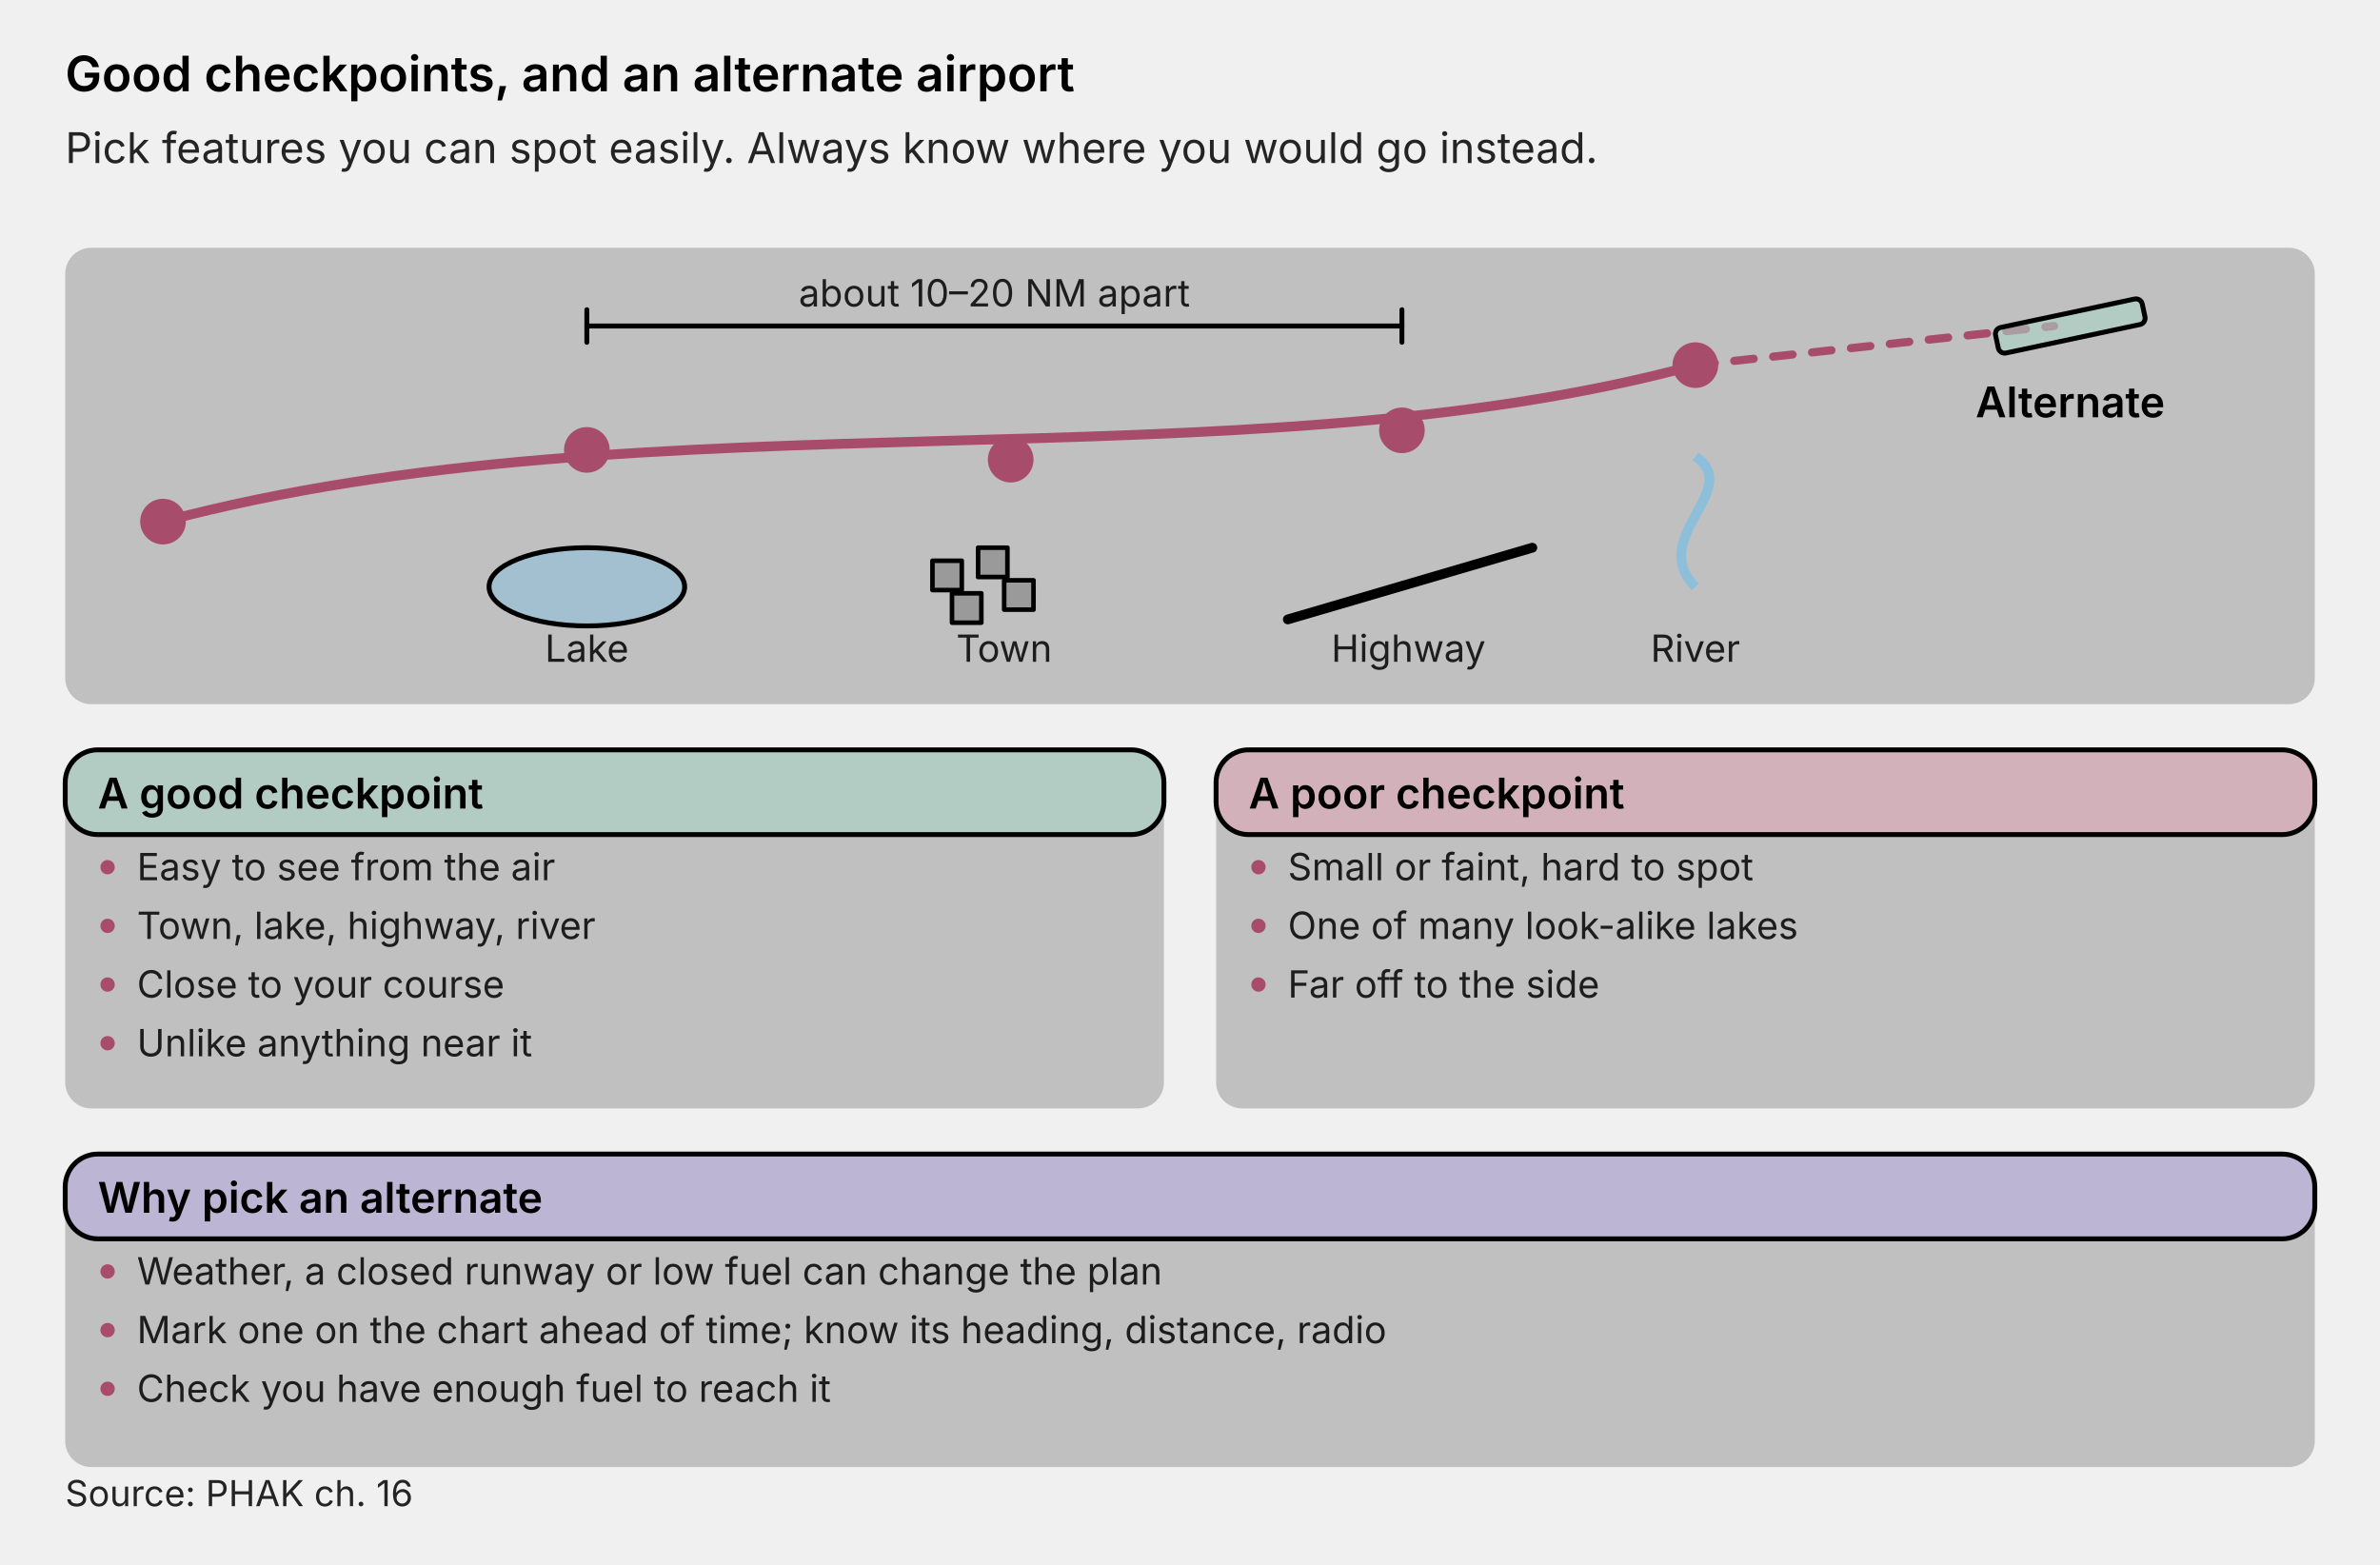
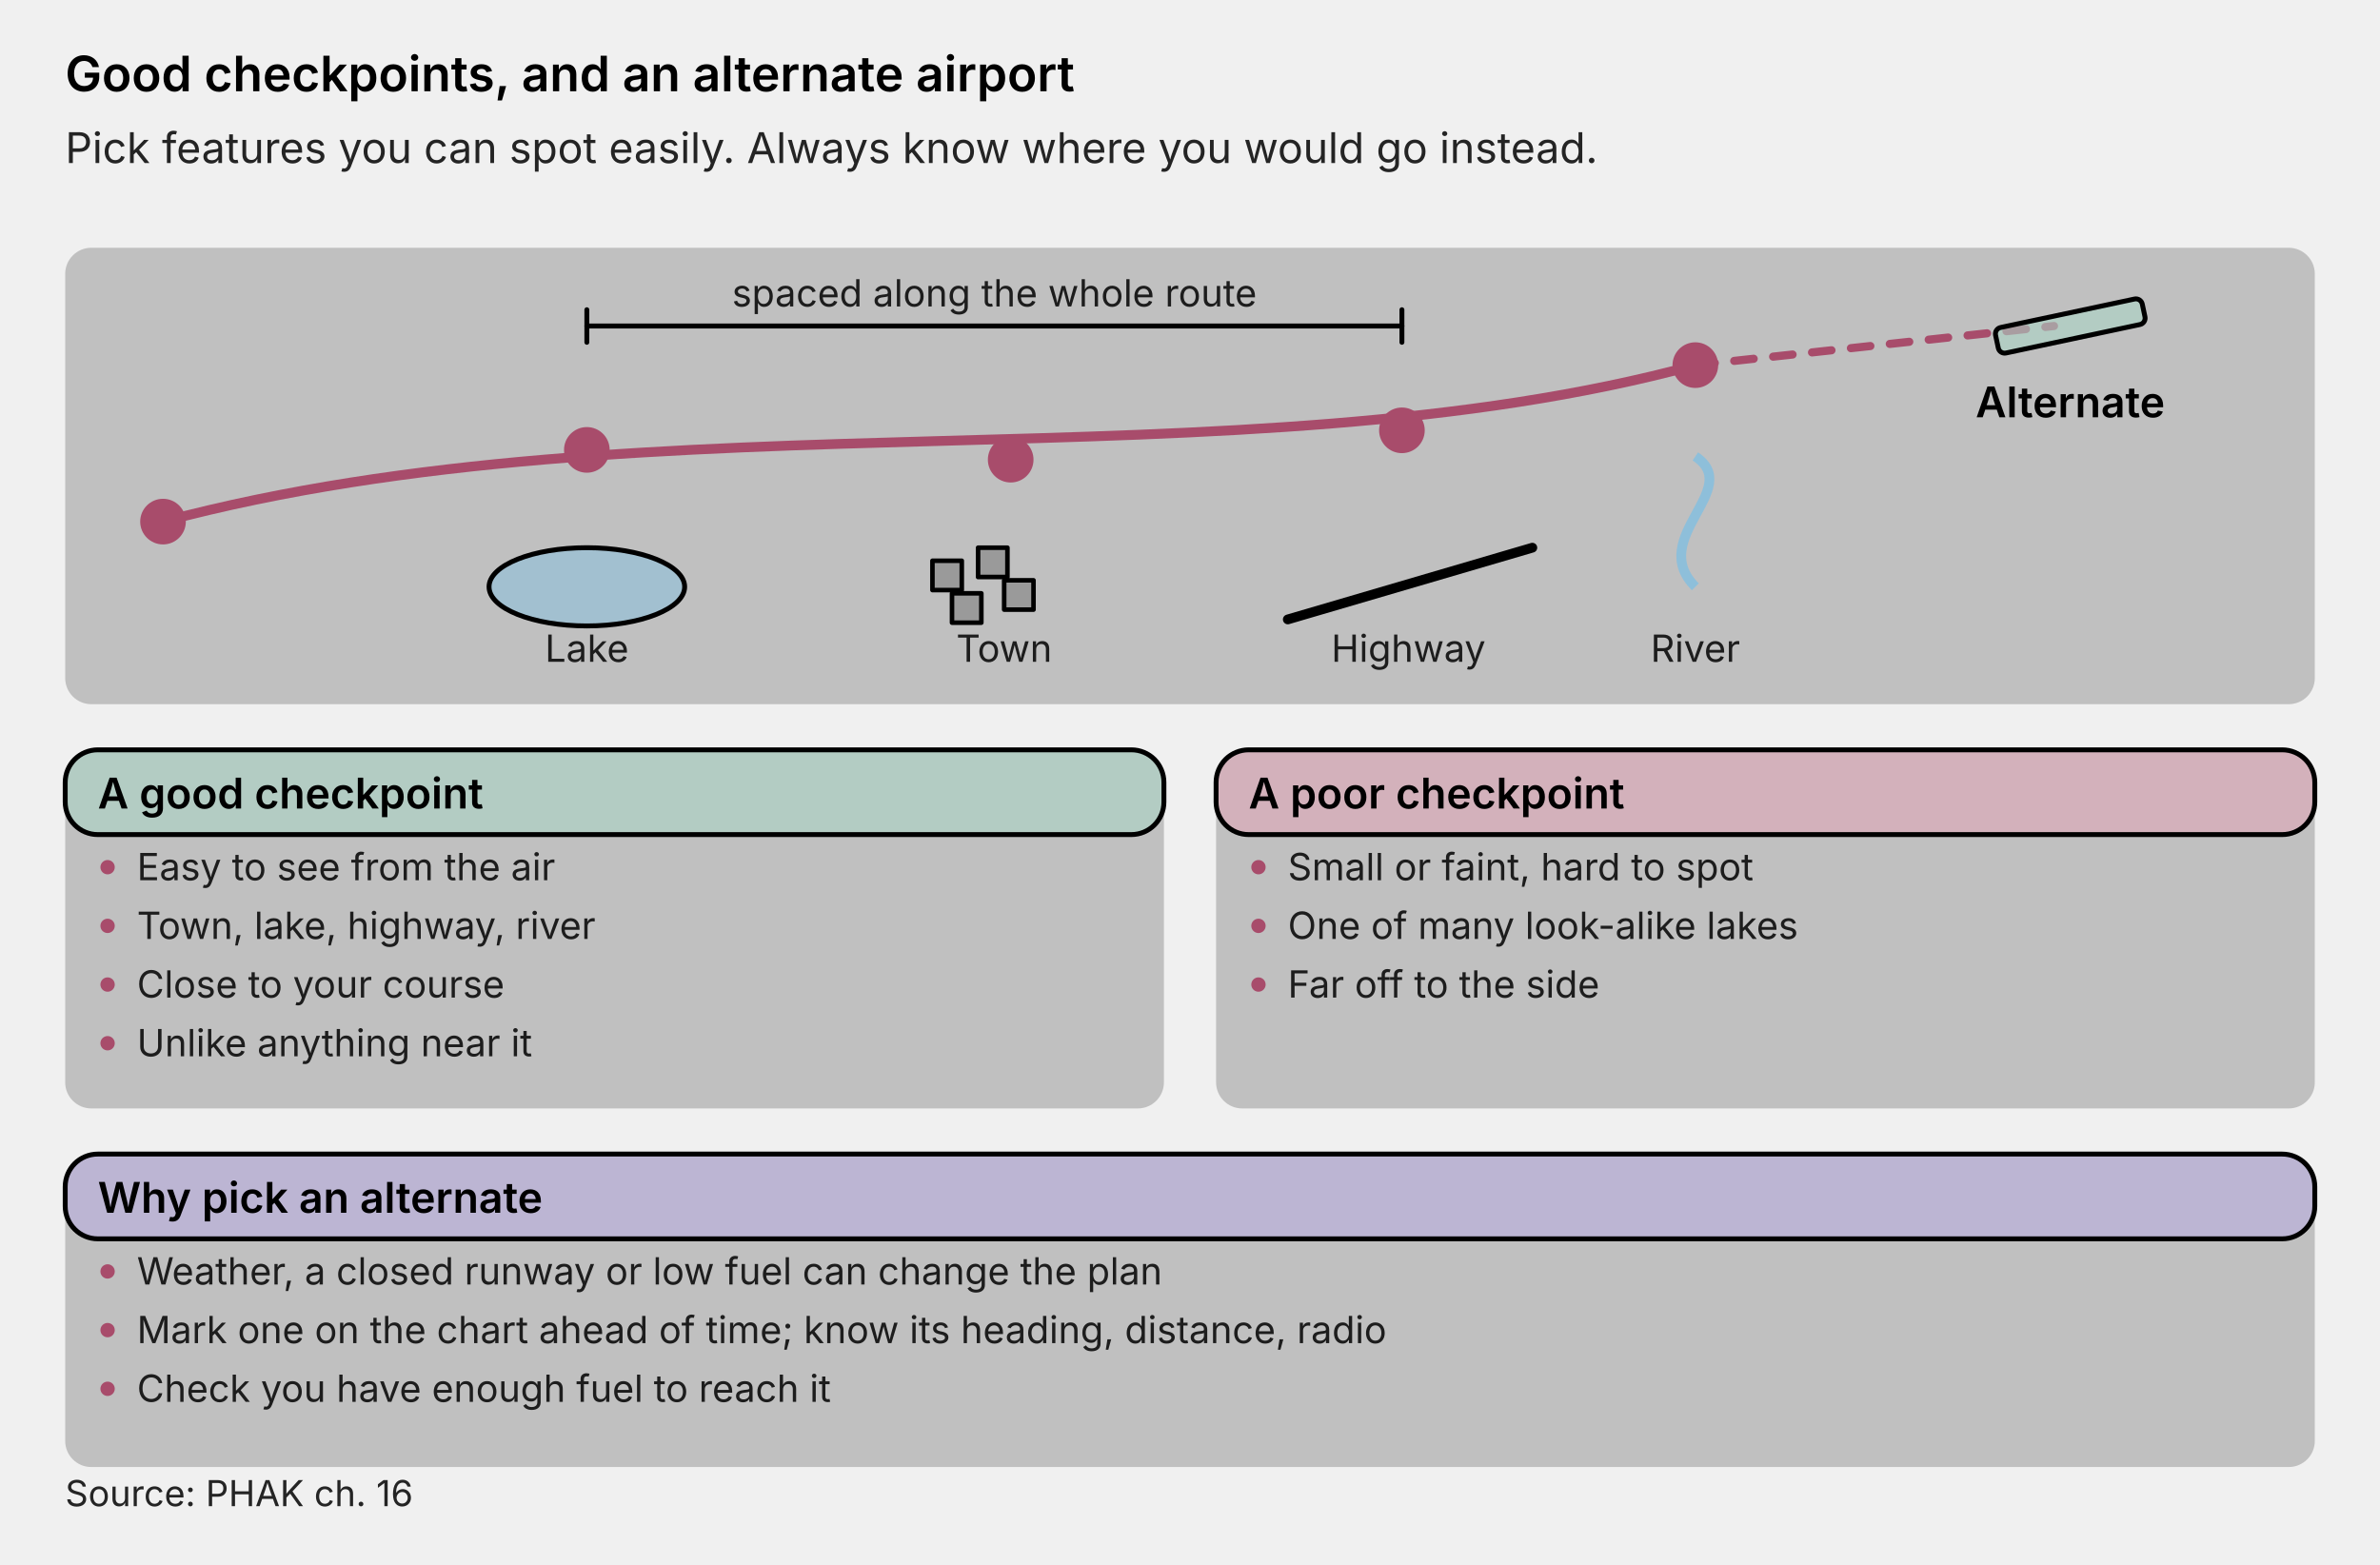
<svg xmlns="http://www.w3.org/2000/svg" viewBox="0 0 730 480" role="img" aria-labelledby="ti de">
  <style>.t{fill:currentColor;font:600 22px system-ui,-apple-system,"Segoe UI",sans-serif}.s{fill:currentColor;font:400 19px system-ui,-apple-system,"Segoe UI",sans-serif;opacity:.85}.o{fill:none;stroke:currentColor;stroke-width:3;stroke-linejoin:round;stroke-linecap:round}.d{stroke-dasharray:10 8}.m{text-anchor:middle}.sky{fill:var(--palette-sky,#8EBFDA);fill-opacity:.6}.lav{fill:var(--palette-lavender,#B9ADDF);fill-opacity:.6}.mint{fill:var(--palette-mint,#AAD4C4);fill-opacity:.6}.rose{fill:var(--palette-rose,#DFA7B8);fill-opacity:.6}.acc{stroke:var(--palette-berry,#A84C6B);fill:none;stroke-width:4;stroke-linecap:round;stroke-linejoin:round}.ah{fill:var(--palette-berry,#A84C6B)}.cl{fill:currentColor;fill-opacity:.2}.dk{stroke:currentColor;fill:none;stroke-width:4;stroke-linecap:round}.dh{fill:currentColor}.q2{font-size:11.5px}.q3{font-size:13px}.q4{stroke:currentColor;stroke-width:1.5}.q5{stroke:currentColor;stroke-width:1.4;stroke-linejoin:round}.q6{font-size:11px;fill:#fff}</style>
  <text class="t" x="20" y="28" style="font-size:15px">Good checkpoints, and an alternate airport</text>
  <text class="s q3" x="20" y="50">Pick features you can spot easily. Always know where you would go instead.</text>
  <rect class="cl" x="20" y="76" width="690" height="140" rx="8" />
  <path d="M50 160C200 120 380 150 520 112" class="acc" style="stroke-width:3" />
  <circle cx="50" cy="160" r="7" class="ah" />
  <circle cx="180" cy="138" r="7" class="ah" />
  <circle cx="310" cy="141" r="7" class="ah" />
  <circle cx="430" cy="132" r="7" class="ah" />
  <circle cx="520" cy="112" r="7" class="ah" />
  <ellipse cx="180" cy="180" rx="30" ry="12" class="sky q4" />
  <text class="s q2 m" x="180" y="203">Lake</text>
  <rect x="286" y="172" width="9" height="9" class="cl q5" />
  <rect x="300" y="168" width="9" height="9" class="cl q5" />
  <rect x="308" y="178" width="9" height="9" class="cl q5" />
  <rect x="292" y="182" width="9" height="9" class="cl q5" />
  <text class="s q2 m" x="308" y="203">Town</text>
  <path d="M395 190L470 168" class="dk" style="stroke-width:3" />
  <text class="s q2 m" x="432" y="203">Highway</text>
  <path d="M505 90C490 70 520 66 505 86" class="o" style="stroke-width:0" />
  <path d="M520 140C535 150 505 165 520 180" class="sky q4" style="fill:none;stroke-width:3;stroke:var(--palette-sky,#8EBFDA)" />
  <text class="s q2 m" x="520" y="203">River</text>
  <path d="M180 100L430 100" class="dk" style="stroke-width:1.5" />
  <path d="M180 95L180 105M430 95L430 105" class="dk" style="stroke-width:1.5" />
-   <text class="s q2 m" x="305" y="94">about 10–20 NM apart</text>
+   <text class="s q2 m" x="305" y="94">spaced along the whole route</text>
  <path d="M520 112L630 100" class="acc" style="stroke-width:2.5;stroke-dasharray:6 6" />
  <rect x="612" y="96" width="46" height="8" rx="2" class="mint q4" transform="rotate(-12 635 100)" />
  <text class="t q3 m" x="635" y="128">Alternate</text>
  <rect class="cl" x="20" y="230" width="337" height="110" rx="8" />
  <rect x="20" y="230" width="337" height="26" rx="10" class="mint q4" />
  <text class="t q3" x="30" y="248">A good checkpoint</text>
  <circle cx="33" cy="266" r="2.2" class="ah" />
  <text class="s q2" x="42" y="270">Easy to see from the air</text>
  <circle cx="33" cy="284" r="2.2" class="ah" />
  <text class="s q2" x="42" y="288">Town, lake, highway, river</text>
  <circle cx="33" cy="302" r="2.2" class="ah" />
  <text class="s q2" x="42" y="306">Close to your course</text>
  <circle cx="33" cy="320" r="2.2" class="ah" />
  <text class="s q2" x="42" y="324">Unlike anything near it</text>
  <rect class="cl" x="373" y="230" width="337" height="110" rx="8" />
  <rect x="373" y="230" width="337" height="26" rx="10" class="rose q4" />
  <text class="t q3" x="383" y="248">A poor checkpoint</text>
  <circle cx="386" cy="266" r="2.2" class="ah" />
  <text class="s q2" x="395" y="270">Small or faint, hard to spot</text>
  <circle cx="386" cy="284" r="2.2" class="ah" />
  <text class="s q2" x="395" y="288">One of many look-alike lakes</text>
  <circle cx="386" cy="302" r="2.2" class="ah" />
  <text class="s q2" x="395" y="306">Far off to the side</text>
  <rect class="cl" x="20" y="354" width="690" height="96" rx="8" />
  <rect x="20" y="354" width="690" height="26" rx="10" class="lav q4" />
  <text class="t q3" x="30" y="372">Why pick an alternate</text>
  <circle cx="33" cy="390" r="2.2" class="ah" />
  <text class="s q2" x="42" y="394">Weather, a closed runway or low fuel can change the plan</text>
  <circle cx="33" cy="408" r="2.2" class="ah" />
  <text class="s q2" x="42" y="412">Mark one on the chart ahead of time; know its heading, distance, radio</text>
  <circle cx="33" cy="426" r="2.2" class="ah" />
  <text class="s q2" x="42" y="430">Check you have enough fuel to reach it</text>
  <text class="s" x="20" y="462" style="font-size:11px">Source: PHAK ch. 16</text>
</svg>
